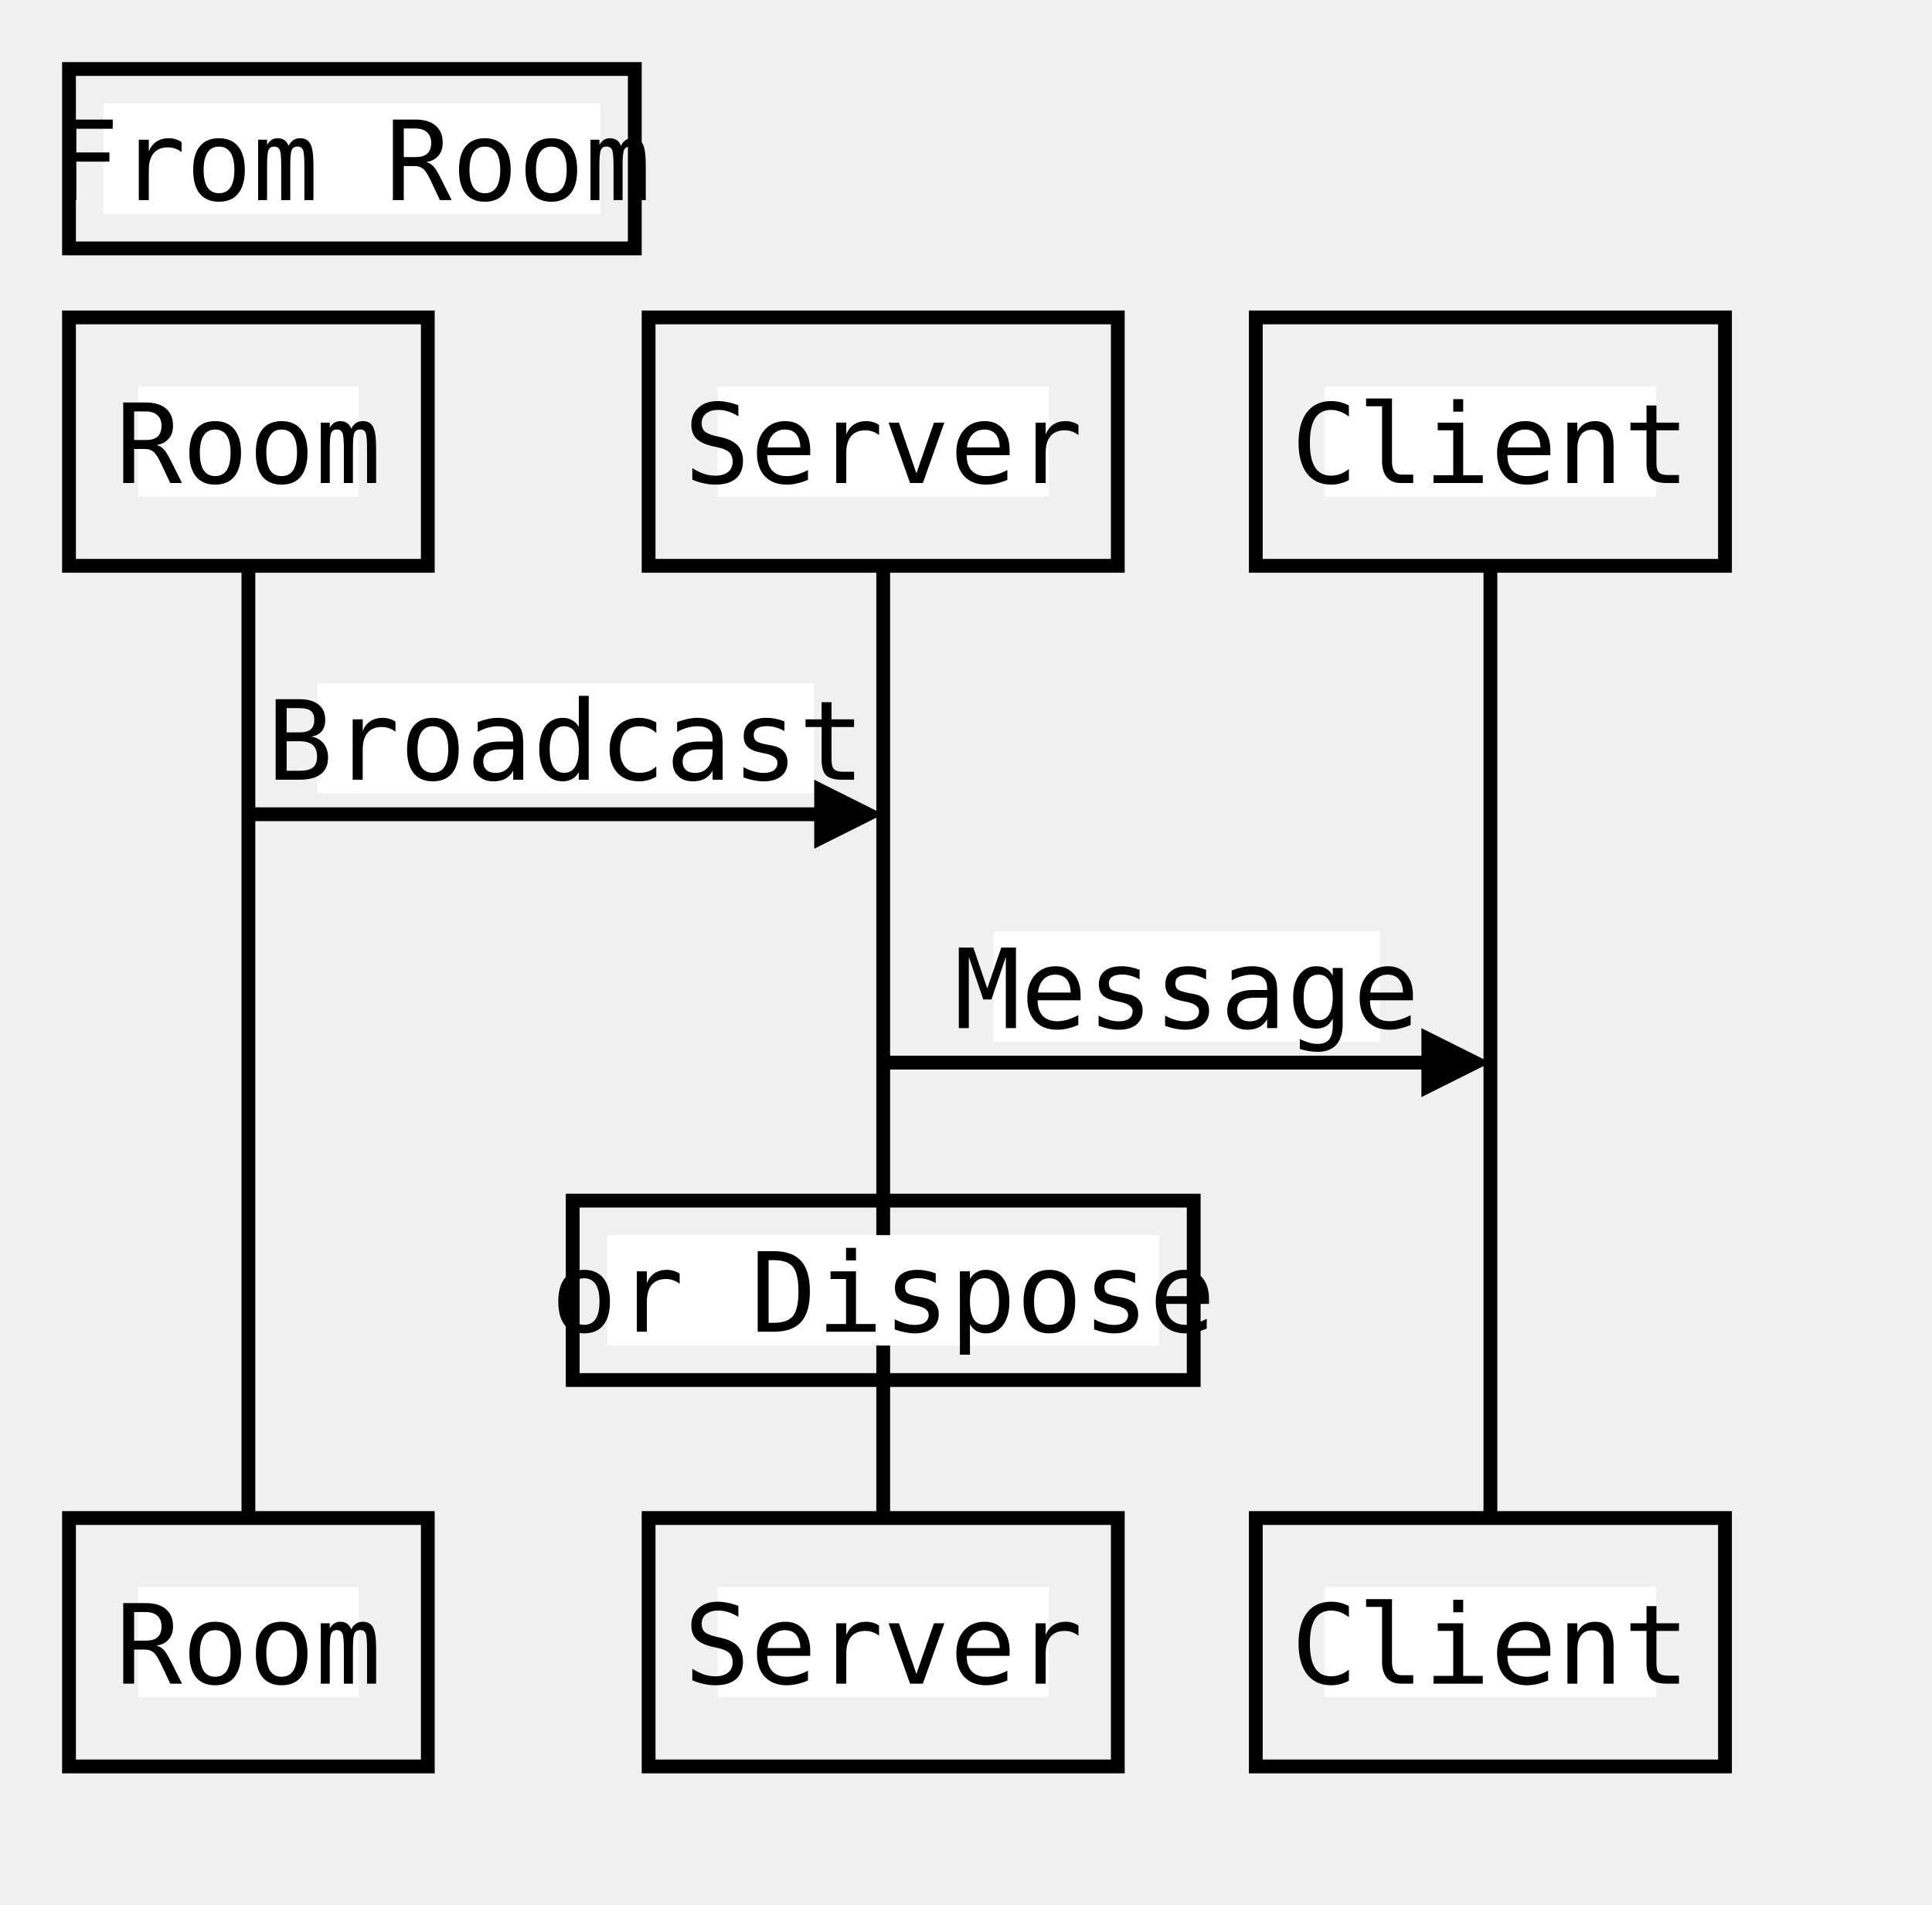
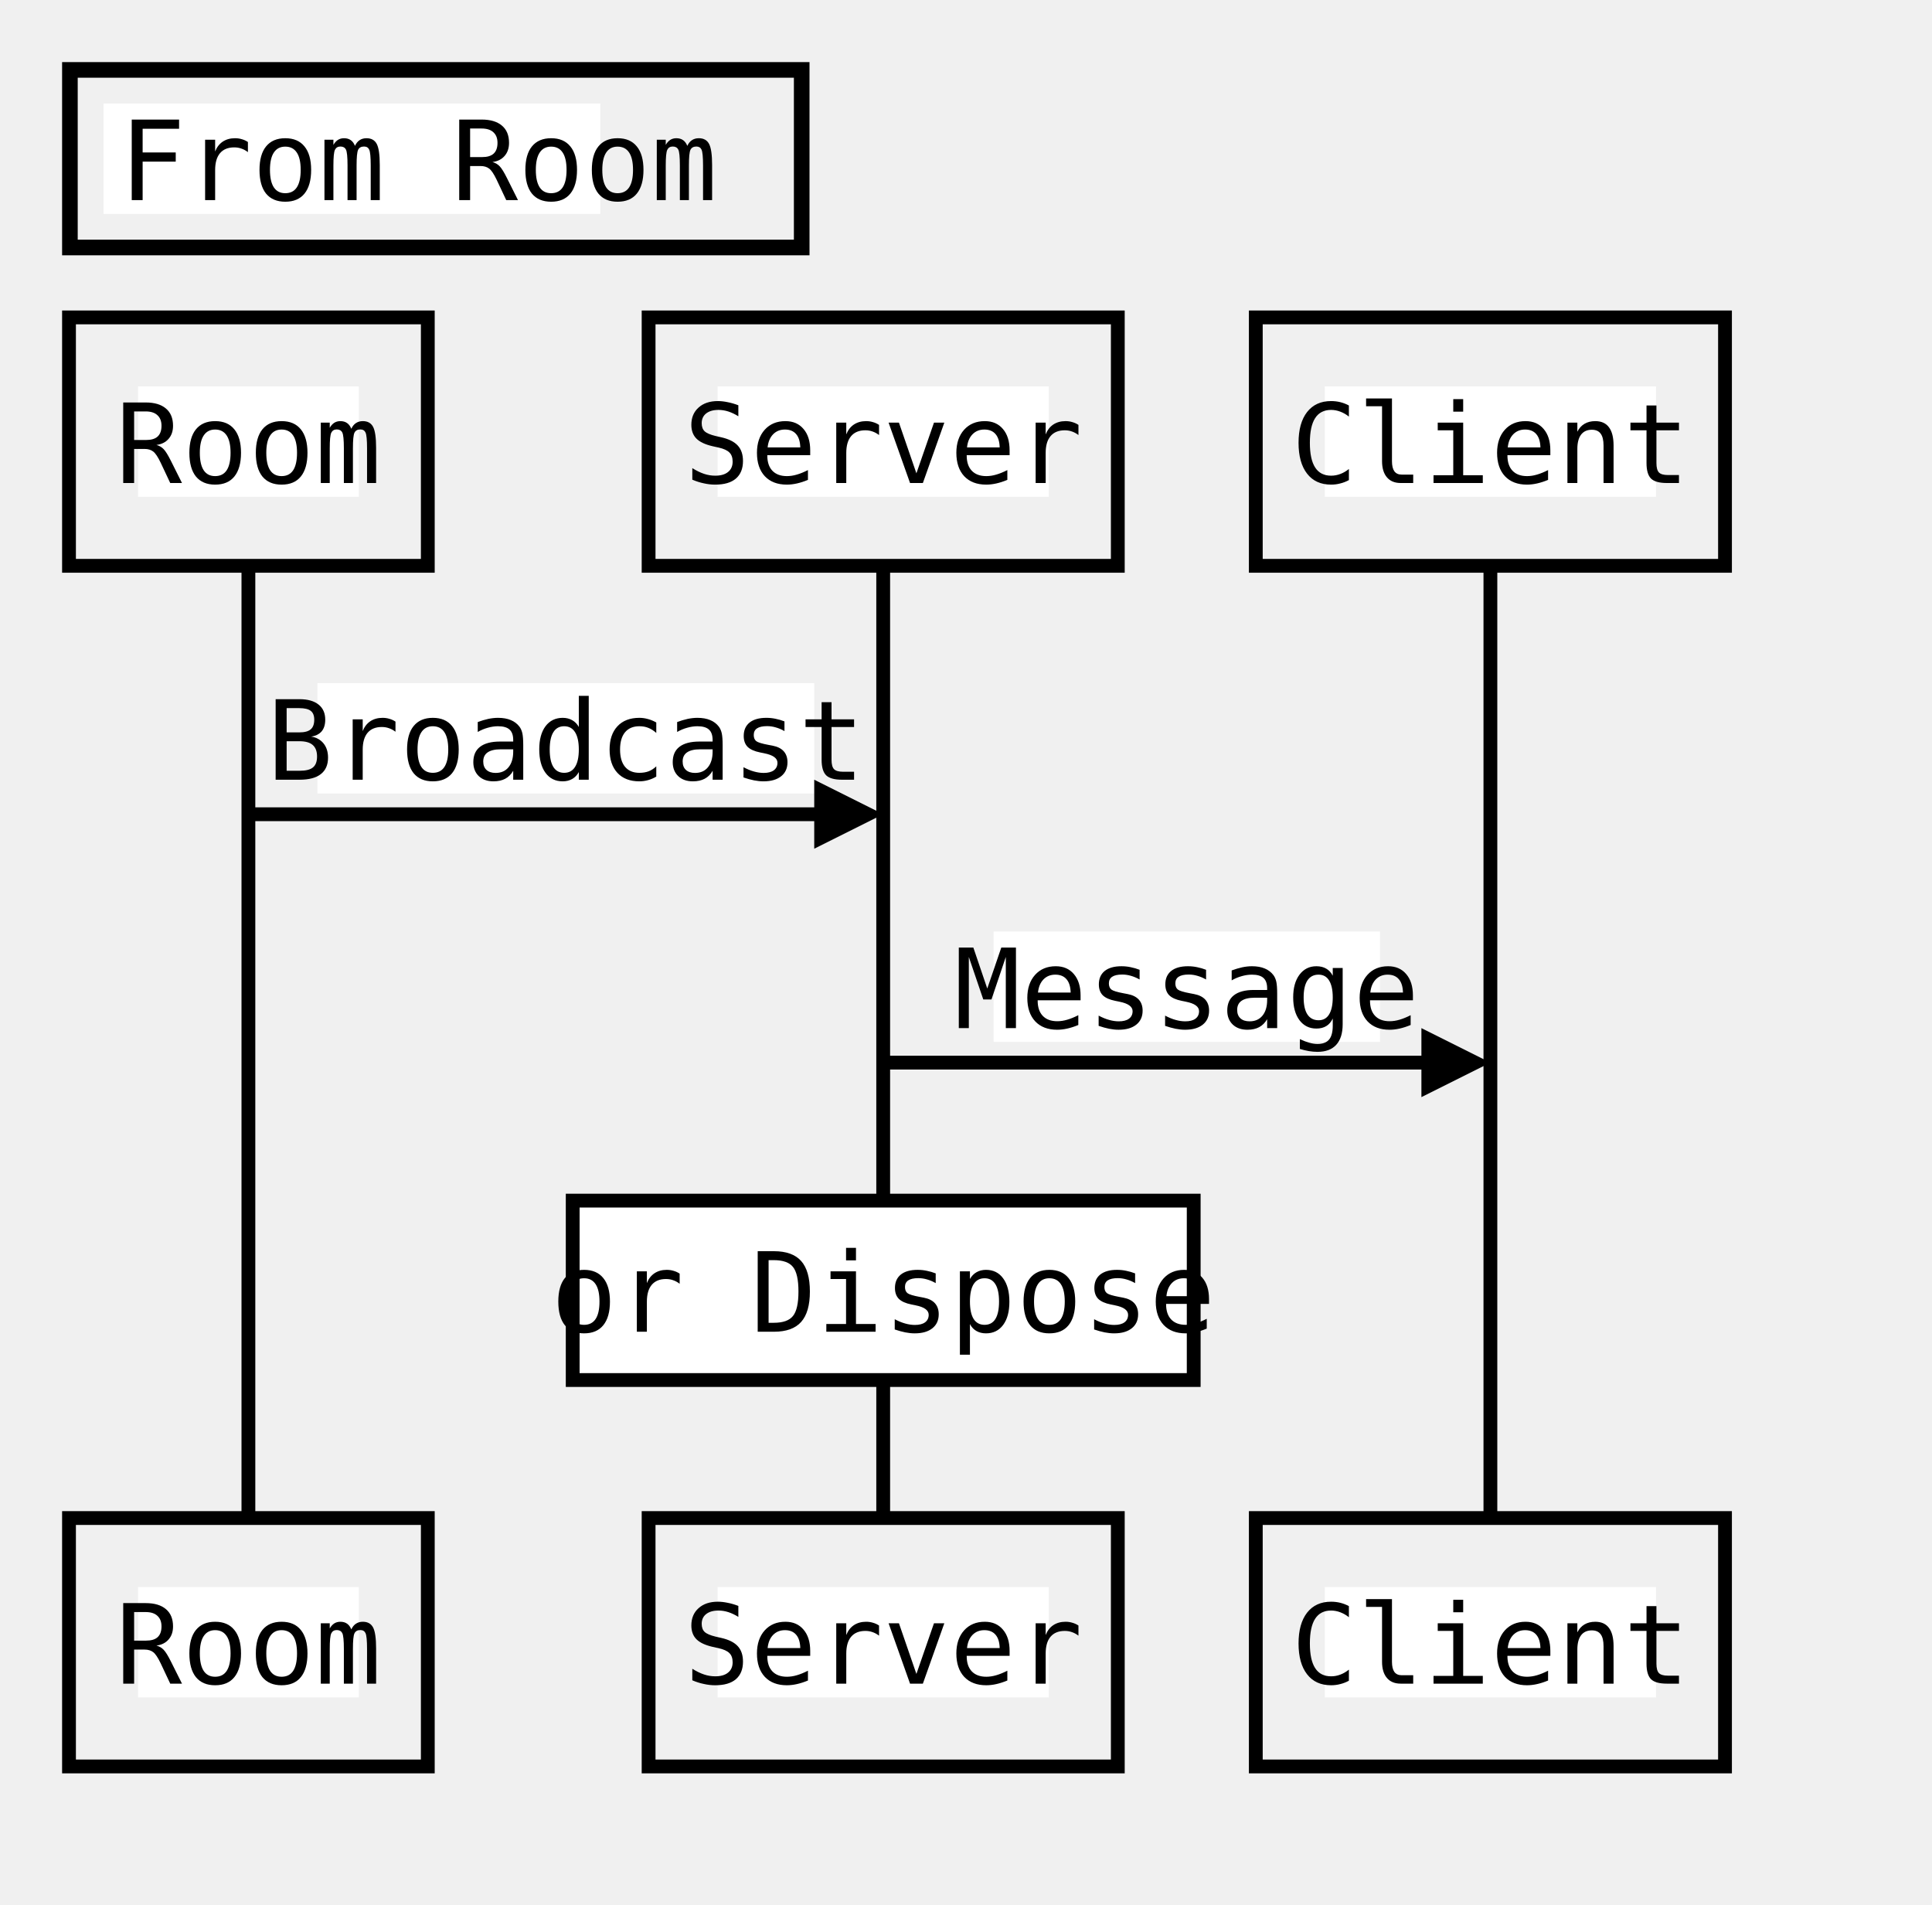
- <svg xmlns="http://www.w3.org/2000/svg" xmlns:xlink="http://www.w3.org/1999/xlink" width="280" height="276">
-   <source>title: From Room
+ <svg xmlns="http://www.w3.org/2000/svg" xmlns:xlink="http://www.w3.org/1999/xlink" width="280" height="276" id="svg3275" version="1.1">
+   <source id="source3277">title: From Room
Room-&gt;Server:Broadcast
Server-&gt;Client:Message
Note over Server:or Dispose
</source>
-   <defs style="-webkit-tap-highlight-color: rgba(0, 0, 0, 0);">
+   <defs style="-webkit-tap-highlight-color: rgba(0, 0, 0, 0);" id="defs3281">
    <path stroke-linecap="round" d="M5,0 0,2.5 5,5z" id="raphael-marker-block" style="-webkit-tap-highlight-color: rgba(0, 0, 0, 0);" />
    <marker id="raphael-marker-endblock55" markerHeight="5" markerWidth="5" orient="auto" refX="2.5" refY="2.5" style="-webkit-tap-highlight-color: rgba(0, 0, 0, 0);">
-       <use xlink:href="#raphael-marker-block" transform="rotate(180 2.5 2.5) scale(1,1)" stroke-width="1" fill="#000" stroke="none" style="-webkit-tap-highlight-color: rgba(0, 0, 0, 0);" />
+       <use xlink:href="#raphael-marker-block" transform="rotate(180 2.5 2.5) scale(1,1)" stroke-width="1" fill="#000" stroke="none" style="-webkit-tap-highlight-color: rgba(0, 0, 0, 0);" id="use3285" />
    </marker>
  </defs>
-   <rect x="10" y="10" width="82" height="26" r="0" rx="0" ry="0" fill="none" stroke="#000000" stroke-width="2" style="-webkit-tap-highlight-color: rgba(0, 0, 0, 0);" />
-   <rect x="15" y="15" width="72" height="16" r="0" rx="0" ry="0" fill="#ffffff" stroke="none" style="-webkit-tap-highlight-color: rgba(0, 0, 0, 0);" />
-   <text x="51" y="23" text-anchor="middle" font="10px &quot;Arial&quot;" stroke="none" fill="#000000" font-size="16px" font-family="Andale Mono, monospace" style="-webkit-tap-highlight-color: rgba(0, 0, 0, 0); text-anchor: middle; font-style: normal; font-variant: normal; font-weight: normal; font-size: 16px; line-height: normal; font-family: 'Andale Mono', monospace;">
-     <tspan dy="6" style="-webkit-tap-highlight-color: rgba(0, 0, 0, 0);">From Room</tspan>
+   <rect x="10.131" y="10.131" width="106.057" height="25.737" r="0" rx="0" ry="0" style="fill:none;stroke:#000000;stroke-width:2.263" id="rect3287" />
+   <rect x="15" y="15" width="72" height="16" r="0" rx="0" ry="0" fill="#ffffff" stroke="none" style="-webkit-tap-highlight-color: rgba(0, 0, 0, 0);" id="rect3289" />
+   <text x="60.615" y="23" font="10px &quot;Arial&quot;" font-size="16px" style="font-size:16px;font-style:normal;font-variant:normal;font-weight:normal;line-height:normal;text-anchor:middle;fill:#000000;stroke:none;font-family:'&quot;Andale Mono&quot;, monospace'" id="text3291">
+     <tspan dy="6" id="tspan3293">From Room</tspan>
  </text>
-   <rect x="10" y="46" width="52" height="36" r="0" rx="0" ry="0" fill="none" stroke="#000000" stroke-width="2" style="-webkit-tap-highlight-color: rgba(0, 0, 0, 0);" />
-   <rect x="20" y="56" width="32" height="16" r="0" rx="0" ry="0" fill="#ffffff" stroke="none" style="-webkit-tap-highlight-color: rgba(0, 0, 0, 0);" />
-   <text x="36" y="64" text-anchor="middle" font="10px &quot;Arial&quot;" stroke="none" fill="#000000" font-size="16px" font-family="Andale Mono, monospace" style="-webkit-tap-highlight-color: rgba(0, 0, 0, 0); text-anchor: middle; font-style: normal; font-variant: normal; font-weight: normal; font-size: 16px; line-height: normal; font-family: 'Andale Mono', monospace;">
-     <tspan dy="6" style="-webkit-tap-highlight-color: rgba(0, 0, 0, 0);">Room</tspan>
+   <rect x="10" y="46" width="52" height="36" r="0" rx="0" ry="0" fill="none" stroke="#000000" stroke-width="2" style="-webkit-tap-highlight-color: rgba(0, 0, 0, 0);" id="rect3295" />
+   <rect x="20" y="56" width="32" height="16" r="0" rx="0" ry="0" fill="#ffffff" stroke="none" style="-webkit-tap-highlight-color: rgba(0, 0, 0, 0);" id="rect3297" />
+   <text x="36" y="64" text-anchor="middle" font="10px &quot;Arial&quot;" stroke="none" fill="#000000" font-size="16px" font-family="Andale Mono, monospace" style="-webkit-tap-highlight-color: rgba(0, 0, 0, 0); text-anchor: middle; font-style: normal; font-variant: normal; font-weight: normal; font-size: 16px; line-height: normal; font-family: 'Andale Mono', monospace;" id="text3299">
+     <tspan dy="6" style="-webkit-tap-highlight-color: rgba(0, 0, 0, 0);" id="tspan3301">Room</tspan>
  </text>
-   <rect x="10" y="220" width="52" height="36" r="0" rx="0" ry="0" fill="none" stroke="#000000" stroke-width="2" style="-webkit-tap-highlight-color: rgba(0, 0, 0, 0);" />
-   <rect x="20" y="230" width="32" height="16" r="0" rx="0" ry="0" fill="#ffffff" stroke="none" style="-webkit-tap-highlight-color: rgba(0, 0, 0, 0);" />
-   <text x="36" y="238" text-anchor="middle" font="10px &quot;Arial&quot;" stroke="none" fill="#000000" font-size="16px" font-family="Andale Mono, monospace" style="-webkit-tap-highlight-color: rgba(0, 0, 0, 0); text-anchor: middle; font-style: normal; font-variant: normal; font-weight: normal; font-size: 16px; line-height: normal; font-family: 'Andale Mono', monospace;">
-     <tspan dy="6" style="-webkit-tap-highlight-color: rgba(0, 0, 0, 0);">Room</tspan>
+   <rect x="10" y="220" width="52" height="36" r="0" rx="0" ry="0" fill="none" stroke="#000000" stroke-width="2" style="-webkit-tap-highlight-color: rgba(0, 0, 0, 0);" id="rect3303" />
+   <rect x="20" y="230" width="32" height="16" r="0" rx="0" ry="0" fill="#ffffff" stroke="none" style="-webkit-tap-highlight-color: rgba(0, 0, 0, 0);" id="rect3305" />
+   <text x="36" y="238" text-anchor="middle" font="10px &quot;Arial&quot;" stroke="none" fill="#000000" font-size="16px" font-family="Andale Mono, monospace" style="-webkit-tap-highlight-color: rgba(0, 0, 0, 0); text-anchor: middle; font-style: normal; font-variant: normal; font-weight: normal; font-size: 16px; line-height: normal; font-family: 'Andale Mono', monospace;" id="text3307">
+     <tspan dy="6" style="-webkit-tap-highlight-color: rgba(0, 0, 0, 0);" id="tspan3309">Room</tspan>
  </text>
-   <path fill="none" stroke="#000000" d="M36,82L36,220" stroke-width="2" style="-webkit-tap-highlight-color: rgba(0, 0, 0, 0);" />
-   <rect x="94" y="46" width="68" height="36" r="0" rx="0" ry="0" fill="none" stroke="#000000" stroke-width="2" style="-webkit-tap-highlight-color: rgba(0, 0, 0, 0);" />
-   <rect x="104" y="56" width="48" height="16" r="0" rx="0" ry="0" fill="#ffffff" stroke="none" style="-webkit-tap-highlight-color: rgba(0, 0, 0, 0);" />
-   <text x="128" y="64" text-anchor="middle" font="10px &quot;Arial&quot;" stroke="none" fill="#000000" font-size="16px" font-family="Andale Mono, monospace" style="-webkit-tap-highlight-color: rgba(0, 0, 0, 0); text-anchor: middle; font-style: normal; font-variant: normal; font-weight: normal; font-size: 16px; line-height: normal; font-family: 'Andale Mono', monospace;">
-     <tspan dy="6" style="-webkit-tap-highlight-color: rgba(0, 0, 0, 0);">Server</tspan>
+   <path fill="none" stroke="#000000" d="M36,82L36,220" stroke-width="2" style="-webkit-tap-highlight-color: rgba(0, 0, 0, 0);" id="path3311" />
+   <rect x="94" y="46" width="68" height="36" r="0" rx="0" ry="0" fill="none" stroke="#000000" stroke-width="2" style="-webkit-tap-highlight-color: rgba(0, 0, 0, 0);" id="rect3313" />
+   <rect x="104" y="56" width="48" height="16" r="0" rx="0" ry="0" fill="#ffffff" stroke="none" style="-webkit-tap-highlight-color: rgba(0, 0, 0, 0);" id="rect3315" />
+   <text x="128" y="64" text-anchor="middle" font="10px &quot;Arial&quot;" stroke="none" fill="#000000" font-size="16px" font-family="Andale Mono, monospace" style="-webkit-tap-highlight-color: rgba(0, 0, 0, 0); text-anchor: middle; font-style: normal; font-variant: normal; font-weight: normal; font-size: 16px; line-height: normal; font-family: 'Andale Mono', monospace;" id="text3317">
+     <tspan dy="6" style="-webkit-tap-highlight-color: rgba(0, 0, 0, 0);" id="tspan3319">Server</tspan>
  </text>
-   <rect x="94" y="220" width="68" height="36" r="0" rx="0" ry="0" fill="none" stroke="#000000" stroke-width="2" style="-webkit-tap-highlight-color: rgba(0, 0, 0, 0);" />
-   <rect x="104" y="230" width="48" height="16" r="0" rx="0" ry="0" fill="#ffffff" stroke="none" style="-webkit-tap-highlight-color: rgba(0, 0, 0, 0);" />
-   <text x="128" y="238" text-anchor="middle" font="10px &quot;Arial&quot;" stroke="none" fill="#000000" font-size="16px" font-family="Andale Mono, monospace" style="-webkit-tap-highlight-color: rgba(0, 0, 0, 0); text-anchor: middle; font-style: normal; font-variant: normal; font-weight: normal; font-size: 16px; line-height: normal; font-family: 'Andale Mono', monospace;">
-     <tspan dy="6" style="-webkit-tap-highlight-color: rgba(0, 0, 0, 0);">Server</tspan>
+   <rect x="94" y="220" width="68" height="36" r="0" rx="0" ry="0" fill="none" stroke="#000000" stroke-width="2" style="-webkit-tap-highlight-color: rgba(0, 0, 0, 0);" id="rect3321" />
+   <rect x="104" y="230" width="48" height="16" r="0" rx="0" ry="0" fill="#ffffff" stroke="none" style="-webkit-tap-highlight-color: rgba(0, 0, 0, 0);" id="rect3323" />
+   <text x="128" y="238" text-anchor="middle" font="10px &quot;Arial&quot;" stroke="none" fill="#000000" font-size="16px" font-family="Andale Mono, monospace" style="-webkit-tap-highlight-color: rgba(0, 0, 0, 0); text-anchor: middle; font-style: normal; font-variant: normal; font-weight: normal; font-size: 16px; line-height: normal; font-family: 'Andale Mono', monospace;" id="text3325">
+     <tspan dy="6" style="-webkit-tap-highlight-color: rgba(0, 0, 0, 0);" id="tspan3327">Server</tspan>
  </text>
-   <path fill="none" stroke="#000000" d="M128,82L128,220" stroke-width="2" style="-webkit-tap-highlight-color: rgba(0, 0, 0, 0);" />
-   <rect x="182" y="46" width="68" height="36" r="0" rx="0" ry="0" fill="none" stroke="#000000" stroke-width="2" style="-webkit-tap-highlight-color: rgba(0, 0, 0, 0);" />
-   <rect x="192" y="56" width="48" height="16" r="0" rx="0" ry="0" fill="#ffffff" stroke="none" style="-webkit-tap-highlight-color: rgba(0, 0, 0, 0);" />
-   <text x="216" y="64" text-anchor="middle" font="10px &quot;Arial&quot;" stroke="none" fill="#000000" font-size="16px" font-family="Andale Mono, monospace" style="-webkit-tap-highlight-color: rgba(0, 0, 0, 0); text-anchor: middle; font-style: normal; font-variant: normal; font-weight: normal; font-size: 16px; line-height: normal; font-family: 'Andale Mono', monospace;">
-     <tspan dy="6" style="-webkit-tap-highlight-color: rgba(0, 0, 0, 0);">Client</tspan>
+   <path fill="none" stroke="#000000" d="M128,82L128,220" stroke-width="2" style="-webkit-tap-highlight-color: rgba(0, 0, 0, 0);" id="path3329" />
+   <rect x="182" y="46" width="68" height="36" r="0" rx="0" ry="0" fill="none" stroke="#000000" stroke-width="2" style="-webkit-tap-highlight-color: rgba(0, 0, 0, 0);" id="rect3331" />
+   <rect x="192" y="56" width="48" height="16" r="0" rx="0" ry="0" fill="#ffffff" stroke="none" style="-webkit-tap-highlight-color: rgba(0, 0, 0, 0);" id="rect3333" />
+   <text x="216" y="64" text-anchor="middle" font="10px &quot;Arial&quot;" stroke="none" fill="#000000" font-size="16px" font-family="Andale Mono, monospace" style="-webkit-tap-highlight-color: rgba(0, 0, 0, 0); text-anchor: middle; font-style: normal; font-variant: normal; font-weight: normal; font-size: 16px; line-height: normal; font-family: 'Andale Mono', monospace;" id="text3335">
+     <tspan dy="6" style="-webkit-tap-highlight-color: rgba(0, 0, 0, 0);" id="tspan3337">Client</tspan>
  </text>
-   <rect x="182" y="220" width="68" height="36" r="0" rx="0" ry="0" fill="none" stroke="#000000" stroke-width="2" style="-webkit-tap-highlight-color: rgba(0, 0, 0, 0);" />
-   <rect x="192" y="230" width="48" height="16" r="0" rx="0" ry="0" fill="#ffffff" stroke="none" style="-webkit-tap-highlight-color: rgba(0, 0, 0, 0);" />
-   <text x="216" y="238" text-anchor="middle" font="10px &quot;Arial&quot;" stroke="none" fill="#000000" font-size="16px" font-family="Andale Mono, monospace" style="-webkit-tap-highlight-color: rgba(0, 0, 0, 0); text-anchor: middle; font-style: normal; font-variant: normal; font-weight: normal; font-size: 16px; line-height: normal; font-family: 'Andale Mono', monospace;">
-     <tspan dy="6" style="-webkit-tap-highlight-color: rgba(0, 0, 0, 0);">Client</tspan>
+   <rect x="182" y="220" width="68" height="36" r="0" rx="0" ry="0" fill="none" stroke="#000000" stroke-width="2" style="-webkit-tap-highlight-color: rgba(0, 0, 0, 0);" id="rect3339" />
+   <rect x="192" y="230" width="48" height="16" r="0" rx="0" ry="0" fill="#ffffff" stroke="none" style="-webkit-tap-highlight-color: rgba(0, 0, 0, 0);" id="rect3341" />
+   <text x="216" y="238" text-anchor="middle" font="10px &quot;Arial&quot;" stroke="none" fill="#000000" font-size="16px" font-family="Andale Mono, monospace" style="-webkit-tap-highlight-color: rgba(0, 0, 0, 0); text-anchor: middle; font-style: normal; font-variant: normal; font-weight: normal; font-size: 16px; line-height: normal; font-family: 'Andale Mono', monospace;" id="text3343">
+     <tspan dy="6" style="-webkit-tap-highlight-color: rgba(0, 0, 0, 0);" id="tspan3345">Client</tspan>
  </text>
-   <path fill="none" stroke="#000000" d="M216,82L216,220" stroke-width="2" style="-webkit-tap-highlight-color: rgba(0, 0, 0, 0);" />
-   <rect x="46" y="99" width="72" height="16" r="0" rx="0" ry="0" fill="#ffffff" stroke="none" style="-webkit-tap-highlight-color: rgba(0, 0, 0, 0);" />
-   <text x="82" y="107" text-anchor="middle" font="10px &quot;Arial&quot;" stroke="none" fill="#000000" font-size="16px" font-family="Andale Mono, monospace" style="-webkit-tap-highlight-color: rgba(0, 0, 0, 0); text-anchor: middle; font-style: normal; font-variant: normal; font-weight: normal; font-size: 16px; line-height: normal; font-family: 'Andale Mono', monospace;">
-     <tspan dy="6" style="-webkit-tap-highlight-color: rgba(0, 0, 0, 0);">Broadcast</tspan>
+   <path fill="none" stroke="#000000" d="M216,82L216,220" stroke-width="2" style="-webkit-tap-highlight-color: rgba(0, 0, 0, 0);" id="path3347" />
+   <rect x="46" y="99" width="72" height="16" r="0" rx="0" ry="0" fill="#ffffff" stroke="none" style="-webkit-tap-highlight-color: rgba(0, 0, 0, 0);" id="rect3349" />
+   <text x="82" y="107" text-anchor="middle" font="10px &quot;Arial&quot;" stroke="none" fill="#000000" font-size="16px" font-family="Andale Mono, monospace" style="-webkit-tap-highlight-color: rgba(0, 0, 0, 0); text-anchor: middle; font-style: normal; font-variant: normal; font-weight: normal; font-size: 16px; line-height: normal; font-family: 'Andale Mono', monospace;" id="text3351">
+     <tspan dy="6" style="-webkit-tap-highlight-color: rgba(0, 0, 0, 0);" id="tspan3353">Broadcast</tspan>
  </text>
-   <path fill="none" stroke="#000000" d="M36,118C36,118,103.829,118,123.005,118" stroke-width="2" marker-end="url(#raphael-marker-endblock55)" stroke-dasharray="0" style="-webkit-tap-highlight-color: rgba(0, 0, 0, 0);" />
-   <rect x="144" y="135" width="56" height="16" r="0" rx="0" ry="0" fill="#ffffff" stroke="none" style="-webkit-tap-highlight-color: rgba(0, 0, 0, 0);" />
-   <text x="172" y="143" text-anchor="middle" font="10px &quot;Arial&quot;" stroke="none" fill="#000000" font-size="16px" font-family="Andale Mono, monospace" style="-webkit-tap-highlight-color: rgba(0, 0, 0, 0); text-anchor: middle; font-style: normal; font-variant: normal; font-weight: normal; font-size: 16px; line-height: normal; font-family: 'Andale Mono', monospace;">
-     <tspan dy="6" style="-webkit-tap-highlight-color: rgba(0, 0, 0, 0);">Message</tspan>
+   <path fill="none" stroke="#000000" d="M36,118C36,118,103.829,118,123.005,118" stroke-width="2" marker-end="url(#raphael-marker-endblock55)" stroke-dasharray="0" style="-webkit-tap-highlight-color: rgba(0, 0, 0, 0);" id="path3355" />
+   <rect x="144" y="135" width="56" height="16" r="0" rx="0" ry="0" fill="#ffffff" stroke="none" style="-webkit-tap-highlight-color: rgba(0, 0, 0, 0);" id="rect3357" />
+   <text x="172" y="143" text-anchor="middle" font="10px &quot;Arial&quot;" stroke="none" fill="#000000" font-size="16px" font-family="Andale Mono, monospace" style="-webkit-tap-highlight-color: rgba(0, 0, 0, 0); text-anchor: middle; font-style: normal; font-variant: normal; font-weight: normal; font-size: 16px; line-height: normal; font-family: 'Andale Mono', monospace;" id="text3359">
+     <tspan dy="6" style="-webkit-tap-highlight-color: rgba(0, 0, 0, 0);" id="tspan3361">Message</tspan>
  </text>
-   <path fill="none" stroke="#000000" d="M128,154C128,154,192.364,154,211.001,154" stroke-width="2" marker-end="url(#raphael-marker-endblock55)" stroke-dasharray="0" style="-webkit-tap-highlight-color: rgba(0, 0, 0, 0);" />
-   <rect x="83" y="174" width="90" height="26" r="0" rx="0" ry="0" fill="none" stroke="#000000" stroke-width="2" style="-webkit-tap-highlight-color: rgba(0, 0, 0, 0);" />
-   <rect x="88" y="179" width="80" height="16" r="0" rx="0" ry="0" fill="#ffffff" stroke="none" style="-webkit-tap-highlight-color: rgba(0, 0, 0, 0);" />
-   <text x="128" y="187" text-anchor="middle" font="10px &quot;Arial&quot;" stroke="none" fill="#000000" font-size="16px" font-family="Andale Mono, monospace" style="-webkit-tap-highlight-color: rgba(0, 0, 0, 0); text-anchor: middle; font-style: normal; font-variant: normal; font-weight: normal; font-size: 16px; line-height: normal; font-family: 'Andale Mono', monospace;">
-     <tspan dy="6" style="-webkit-tap-highlight-color: rgba(0, 0, 0, 0);">or Dispose</tspan>
+   <path fill="none" stroke="#000000" d="M128,154C128,154,192.364,154,211.001,154" stroke-width="2" marker-end="url(#raphael-marker-endblock55)" stroke-dasharray="0" style="-webkit-tap-highlight-color: rgba(0, 0, 0, 0);" id="path3363" />
+   <rect x="83" y="174" width="90" height="26" r="0" rx="0" ry="0" fill="none" stroke="#000000" stroke-width="2" style="-webkit-tap-highlight-color:rgba;fill:#ffffff" id="rect3365" />
+   <rect x="88" y="179" width="80" height="16" r="0" rx="0" ry="0" style="-webkit-tap-highlight-color: rgba(0, 0, 0, 0);" id="rect3367" stroke="none" fill="#ffffff" />
+   <text x="128" y="187" text-anchor="middle" font="10px &quot;Arial&quot;" stroke="none" fill="#000000" font-size="16px" font-family="Andale Mono, monospace" style="-webkit-tap-highlight-color: rgba(0, 0, 0, 0); text-anchor: middle; font-style: normal; font-variant: normal; font-weight: normal; font-size: 16px; line-height: normal; font-family: 'Andale Mono', monospace;" id="text3369">
+     <tspan dy="6" style="-webkit-tap-highlight-color: rgba(0, 0, 0, 0);" id="tspan3371">or Dispose</tspan>
  </text>
</svg>
